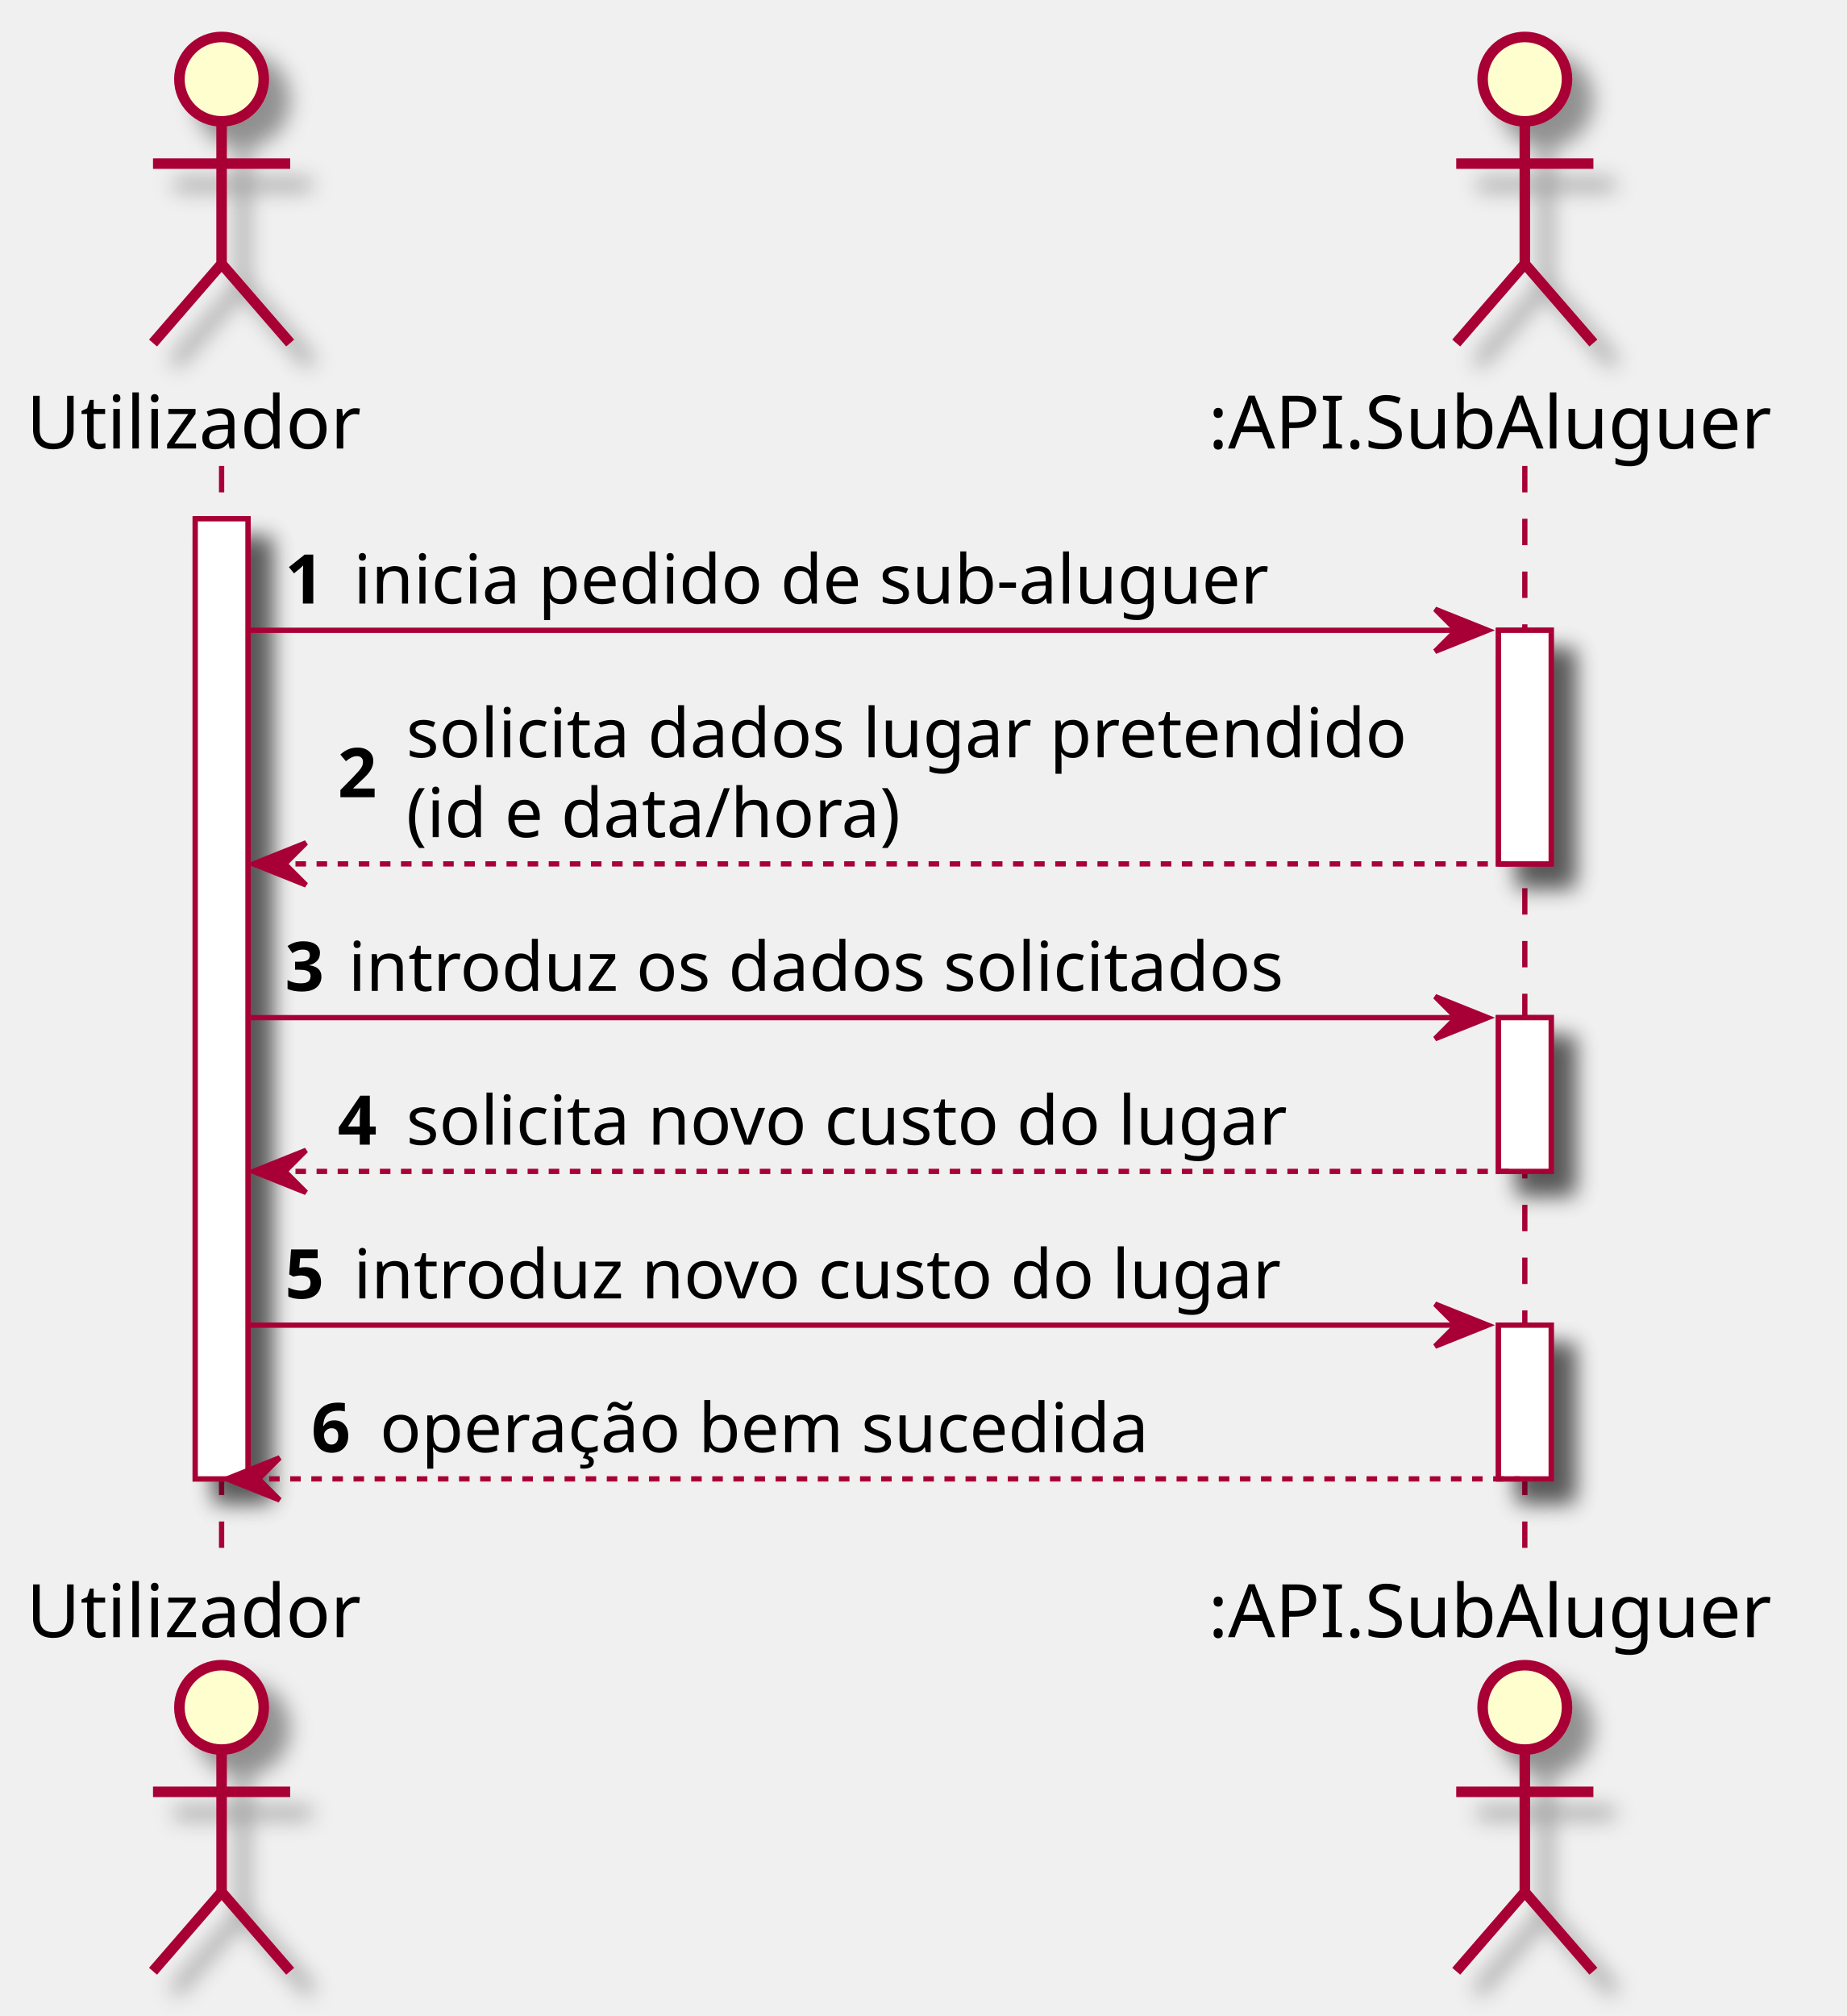
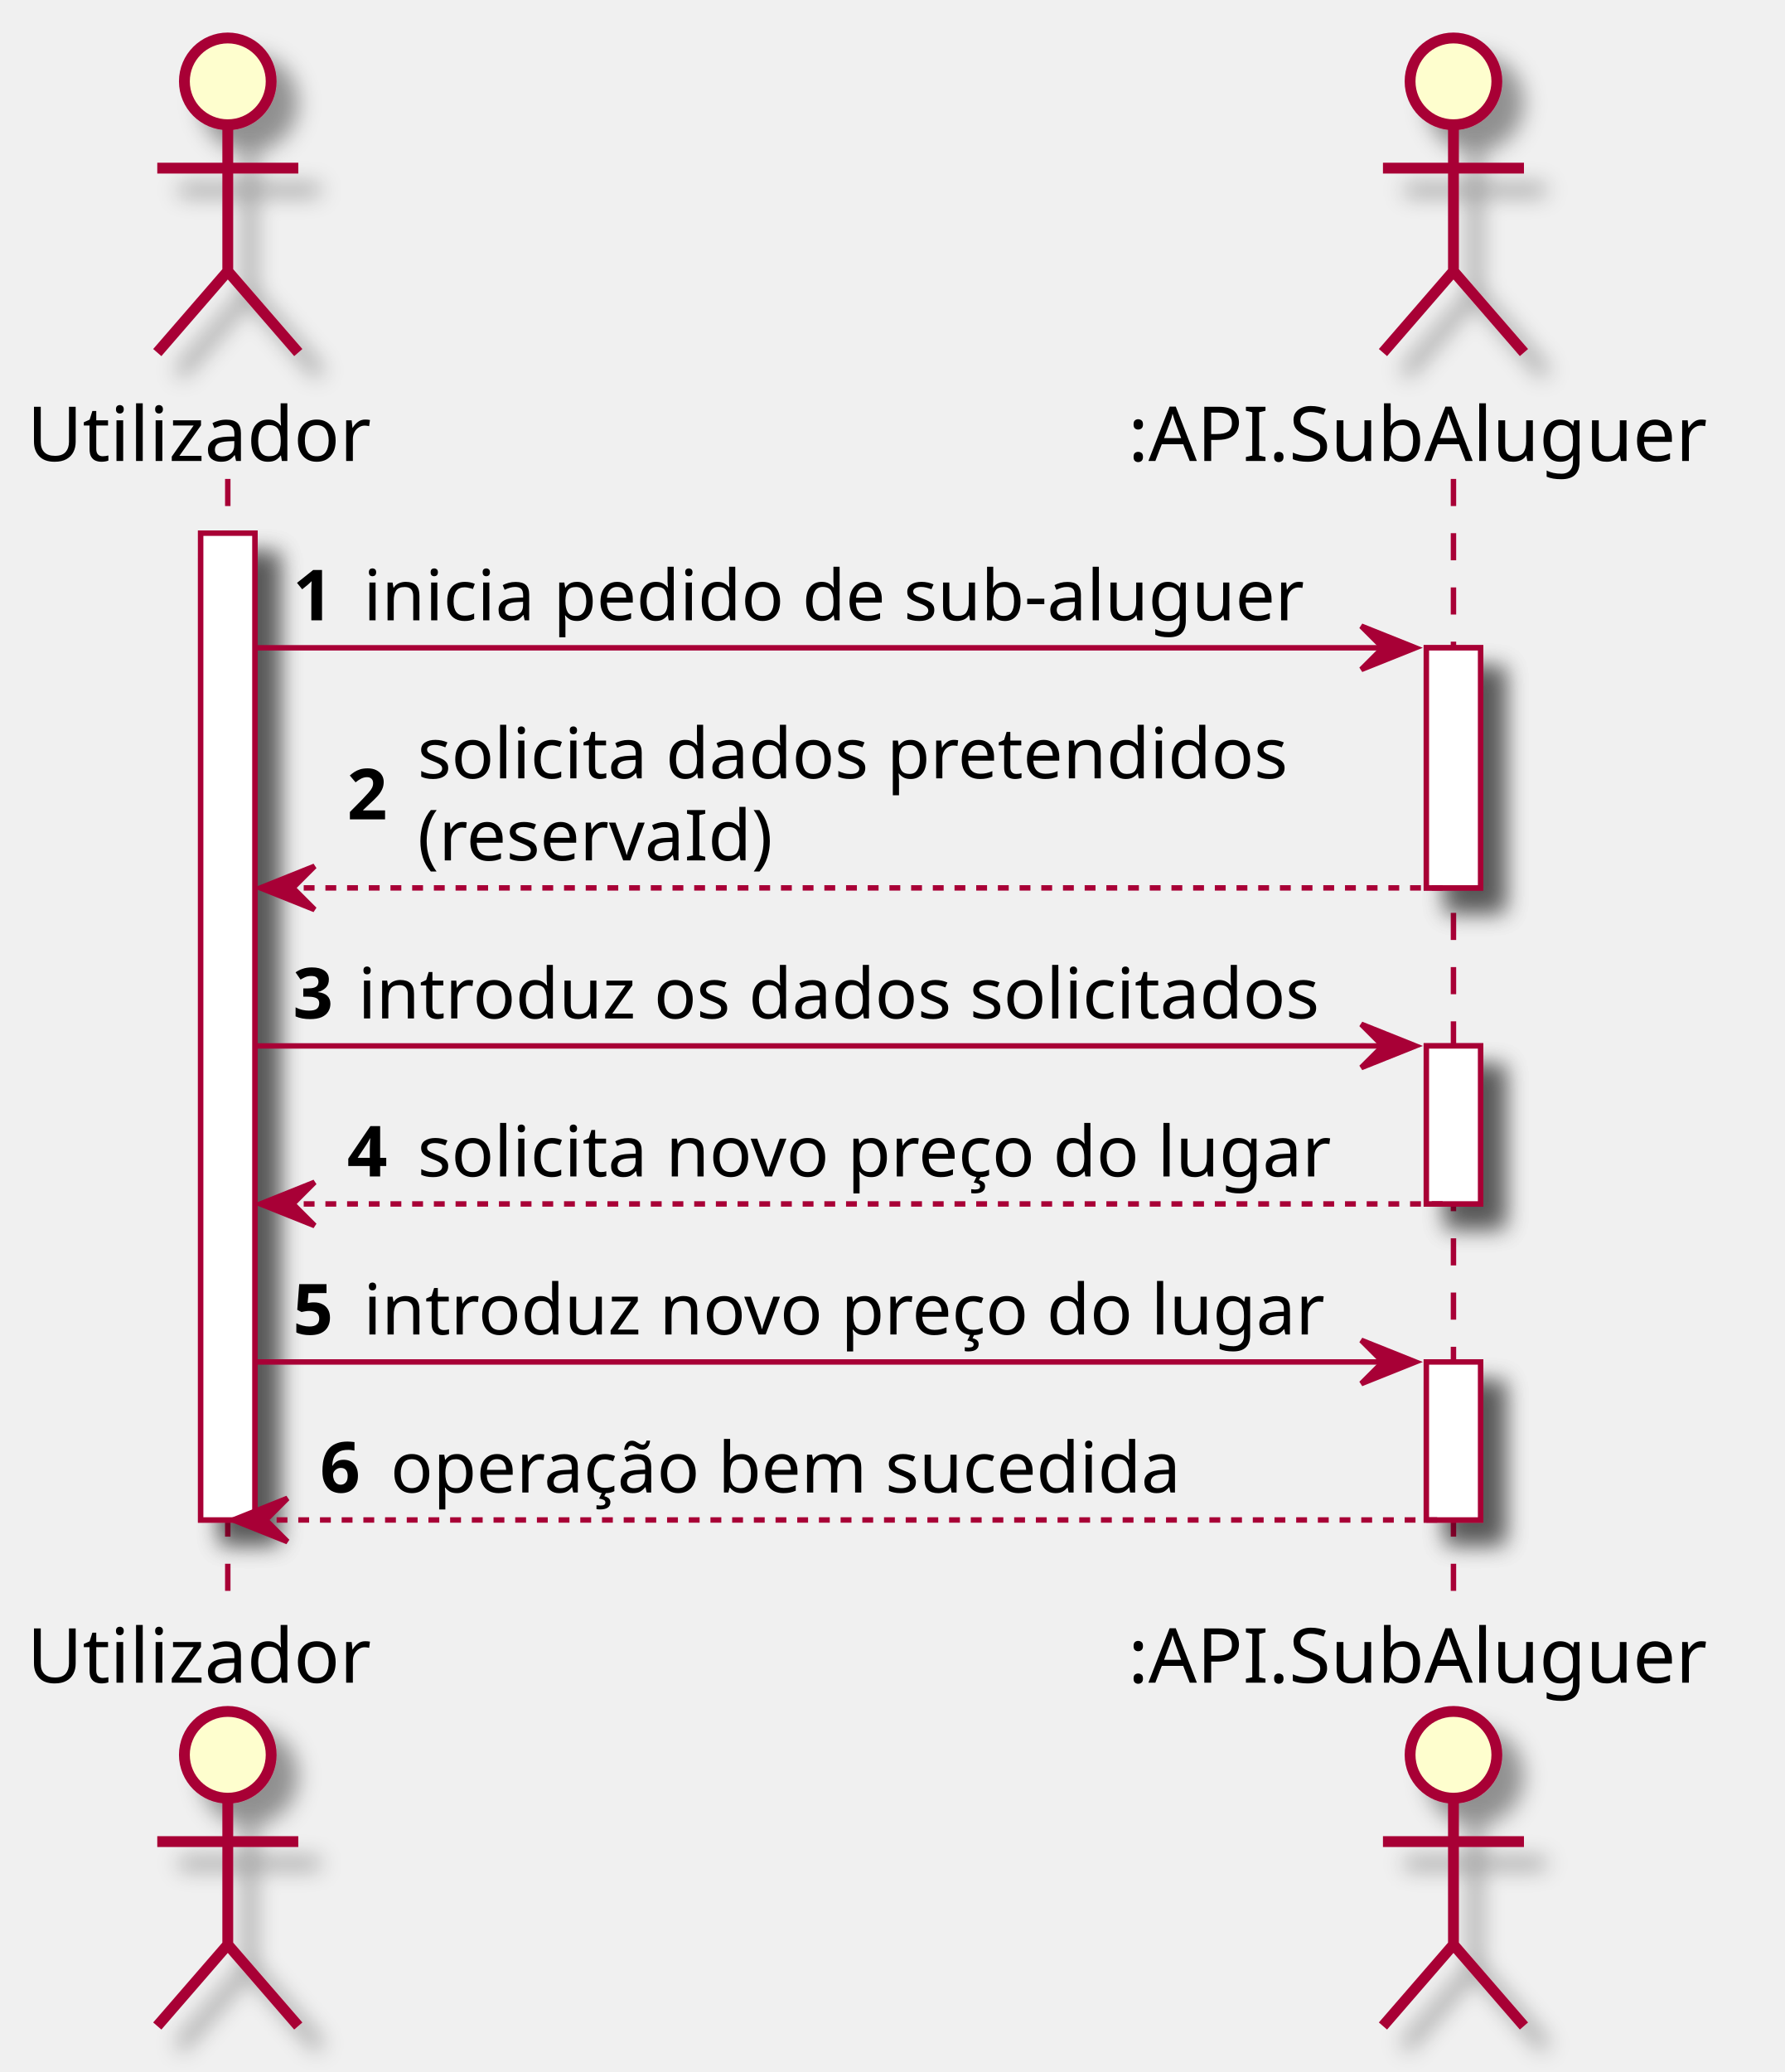
- <svg xmlns="http://www.w3.org/2000/svg" contentScriptType="application/ecmascript" contentStyleType="text/css" height="382px" preserveAspectRatio="none" style="width:350px;height:382px;" version="1.1" viewBox="0 0 350 382" width="350px" zoomAndPan="magnify">
+ <svg xmlns="http://www.w3.org/2000/svg" contentScriptType="application/ecmascript" contentStyleType="text/css" height="382px" preserveAspectRatio="none" style="width:329px;height:382px;" version="1.1" viewBox="0 0 329 382" width="329px" zoomAndPan="magnify">
  <defs>
-     <filter height="300%" id="f1mbf2yqem4nk6" width="300%" x="-1" y="-1">
+     <filter height="300%" id="f1f857qira5w8k" width="300%" x="-1" y="-1">
      <feGaussianBlur result="blurOut" stdDeviation="2.0" />
      <feColorMatrix in="blurOut" result="blurOut2" type="matrix" values="0 0 0 0 0 0 0 0 0 0 0 0 0 0 0 0 0 0 .4 0" />
      <feOffset dx="4.0" dy="4.0" in="blurOut2" result="blurOut3" />
      <feBlend in="SourceGraphic" in2="blurOut3" mode="normal" />
    </filter>
  </defs>
  <g>
-     <rect fill="#FFFFFF" filter="url(#f1mbf2yqem4nk6)" height="181.93" style="stroke:#A80036;stroke-width:1.0;" width="10" x="37" y="98.297" />
-     <rect fill="#FFFFFF" filter="url(#f1mbf2yqem4nk6)" height="44.266" style="stroke:#A80036;stroke-width:1.0;" width="10" x="284" y="119.43" />
-     <rect fill="#FFFFFF" filter="url(#f1mbf2yqem4nk6)" height="29.133" style="stroke:#A80036;stroke-width:1.0;" width="10" x="284" y="192.828" />
-     <rect fill="#FFFFFF" filter="url(#f1mbf2yqem4nk6)" height="29.133" style="stroke:#A80036;stroke-width:1.0;" width="10" x="284" y="251.094" />
+     <rect fill="#FFFFFF" filter="url(#f1f857qira5w8k)" height="181.93" style="stroke:#A80036;stroke-width:1.0;" width="10" x="37" y="98.297" />
+     <rect fill="#FFFFFF" filter="url(#f1f857qira5w8k)" height="44.266" style="stroke:#A80036;stroke-width:1.0;" width="10" x="263" y="119.43" />
+     <rect fill="#FFFFFF" filter="url(#f1f857qira5w8k)" height="29.133" style="stroke:#A80036;stroke-width:1.0;" width="10" x="263" y="192.828" />
+     <rect fill="#FFFFFF" filter="url(#f1f857qira5w8k)" height="29.133" style="stroke:#A80036;stroke-width:1.0;" width="10" x="263" y="251.094" />
    <line style="stroke:#A80036;stroke-width:1.0;stroke-dasharray:5.0,5.0;" x1="42" x2="42" y1="88.297" y2="298.227" />
-     <line style="stroke:#A80036;stroke-width:1.0;stroke-dasharray:5.0,5.0;" x1="289" x2="289" y1="88.297" y2="298.227" />
+     <line style="stroke:#A80036;stroke-width:1.0;stroke-dasharray:5.0,5.0;" x1="268" x2="268" y1="88.297" y2="298.227" />
    <text fill="#000000" font-family="sans-serif" font-size="14" lengthAdjust="spacing" textLength="68" x="5" y="84.995">Utilizador</text>
-     <ellipse cx="42" cy="15" fill="#FEFECE" filter="url(#f1mbf2yqem4nk6)" rx="8" ry="8" style="stroke:#A80036;stroke-width:2.0;" />
-     <path d="M42,23 L42,50 M29,31 L55,31 M42,50 L29,65 M42,50 L55,65 " fill="none" filter="url(#f1mbf2yqem4nk6)" style="stroke:#A80036;stroke-width:2.0;" />
+     <ellipse cx="42" cy="15" fill="#FEFECE" filter="url(#f1f857qira5w8k)" rx="8" ry="8" style="stroke:#A80036;stroke-width:2.0;" />
+     <path d="M42,23 L42,50 M29,31 L55,31 M42,50 L29,65 M42,50 L55,65 " fill="none" filter="url(#f1f857qira5w8k)" style="stroke:#A80036;stroke-width:2.0;" />
    <text fill="#000000" font-family="sans-serif" font-size="14" lengthAdjust="spacing" textLength="68" x="5" y="310.222">Utilizador</text>
-     <ellipse cx="42" cy="323.523" fill="#FEFECE" filter="url(#f1mbf2yqem4nk6)" rx="8" ry="8" style="stroke:#A80036;stroke-width:2.0;" />
-     <path d="M42,331.523 L42,358.523 M29,339.523 L55,339.523 M42,358.523 L29,373.523 M42,358.523 L55,373.523 " fill="none" filter="url(#f1mbf2yqem4nk6)" style="stroke:#A80036;stroke-width:2.0;" />
-     <text fill="#000000" font-family="sans-serif" font-size="14" lengthAdjust="spacing" textLength="114" x="229" y="84.995">:API.SubAluguer</text>
-     <ellipse cx="289" cy="15" fill="#FEFECE" filter="url(#f1mbf2yqem4nk6)" rx="8" ry="8" style="stroke:#A80036;stroke-width:2.0;" />
-     <path d="M289,23 L289,50 M276,31 L302,31 M289,50 L276,65 M289,50 L302,65 " fill="none" filter="url(#f1mbf2yqem4nk6)" style="stroke:#A80036;stroke-width:2.0;" />
-     <text fill="#000000" font-family="sans-serif" font-size="14" lengthAdjust="spacing" textLength="114" x="229" y="310.222">:API.SubAluguer</text>
-     <ellipse cx="289" cy="323.523" fill="#FEFECE" filter="url(#f1mbf2yqem4nk6)" rx="8" ry="8" style="stroke:#A80036;stroke-width:2.0;" />
-     <path d="M289,331.523 L289,358.523 M276,339.523 L302,339.523 M289,358.523 L276,373.523 M289,358.523 L302,373.523 " fill="none" filter="url(#f1mbf2yqem4nk6)" style="stroke:#A80036;stroke-width:2.0;" />
-     <rect fill="#FFFFFF" filter="url(#f1mbf2yqem4nk6)" height="181.93" style="stroke:#A80036;stroke-width:1.0;" width="10" x="37" y="98.297" />
-     <rect fill="#FFFFFF" filter="url(#f1mbf2yqem4nk6)" height="44.266" style="stroke:#A80036;stroke-width:1.0;" width="10" x="284" y="119.43" />
-     <rect fill="#FFFFFF" filter="url(#f1mbf2yqem4nk6)" height="29.133" style="stroke:#A80036;stroke-width:1.0;" width="10" x="284" y="192.828" />
-     <rect fill="#FFFFFF" filter="url(#f1mbf2yqem4nk6)" height="29.133" style="stroke:#A80036;stroke-width:1.0;" width="10" x="284" y="251.094" />
-     <polygon fill="#A80036" points="272,115.43,282,119.43,272,123.43,276,119.43" style="stroke:#A80036;stroke-width:1.0;" />
-     <line style="stroke:#A80036;stroke-width:1.0;" x1="47" x2="278" y1="119.43" y2="119.43" />
+     <ellipse cx="42" cy="323.523" fill="#FEFECE" filter="url(#f1f857qira5w8k)" rx="8" ry="8" style="stroke:#A80036;stroke-width:2.0;" />
+     <path d="M42,331.523 L42,358.523 M29,339.523 L55,339.523 M42,358.523 L29,373.523 M42,358.523 L55,373.523 " fill="none" filter="url(#f1f857qira5w8k)" style="stroke:#A80036;stroke-width:2.0;" />
+     <text fill="#000000" font-family="sans-serif" font-size="14" lengthAdjust="spacing" textLength="114" x="208" y="84.995">:API.SubAluguer</text>
+     <ellipse cx="268" cy="15" fill="#FEFECE" filter="url(#f1f857qira5w8k)" rx="8" ry="8" style="stroke:#A80036;stroke-width:2.0;" />
+     <path d="M268,23 L268,50 M255,31 L281,31 M268,50 L255,65 M268,50 L281,65 " fill="none" filter="url(#f1f857qira5w8k)" style="stroke:#A80036;stroke-width:2.0;" />
+     <text fill="#000000" font-family="sans-serif" font-size="14" lengthAdjust="spacing" textLength="114" x="208" y="310.222">:API.SubAluguer</text>
+     <ellipse cx="268" cy="323.523" fill="#FEFECE" filter="url(#f1f857qira5w8k)" rx="8" ry="8" style="stroke:#A80036;stroke-width:2.0;" />
+     <path d="M268,331.523 L268,358.523 M255,339.523 L281,339.523 M268,358.523 L255,373.523 M268,358.523 L281,373.523 " fill="none" filter="url(#f1f857qira5w8k)" style="stroke:#A80036;stroke-width:2.0;" />
+     <rect fill="#FFFFFF" filter="url(#f1f857qira5w8k)" height="181.93" style="stroke:#A80036;stroke-width:1.0;" width="10" x="37" y="98.297" />
+     <rect fill="#FFFFFF" filter="url(#f1f857qira5w8k)" height="44.266" style="stroke:#A80036;stroke-width:1.0;" width="10" x="263" y="119.43" />
+     <rect fill="#FFFFFF" filter="url(#f1f857qira5w8k)" height="29.133" style="stroke:#A80036;stroke-width:1.0;" width="10" x="263" y="192.828" />
+     <rect fill="#FFFFFF" filter="url(#f1f857qira5w8k)" height="29.133" style="stroke:#A80036;stroke-width:1.0;" width="10" x="263" y="251.094" />
+     <polygon fill="#A80036" points="251,115.43,261,119.43,251,123.43,255,119.43" style="stroke:#A80036;stroke-width:1.0;" />
+     <line style="stroke:#A80036;stroke-width:1.0;" x1="47" x2="257" y1="119.43" y2="119.43" />
    <text fill="#000000" font-family="sans-serif" font-size="13" font-weight="bold" lengthAdjust="spacing" textLength="9" x="54" y="114.364">1</text>
    <text fill="#000000" font-family="sans-serif" font-size="13" lengthAdjust="spacing" textLength="179" x="67" y="114.364">inicia pedido de sub-aluguer</text>
    <polygon fill="#A80036" points="58,159.695,48,163.695,58,167.695,54,163.695" style="stroke:#A80036;stroke-width:1.0;" />
-     <line style="stroke:#A80036;stroke-width:1.0;stroke-dasharray:2.0,2.0;" x1="52" x2="288" y1="163.695" y2="163.695" />
+     <line style="stroke:#A80036;stroke-width:1.0;stroke-dasharray:2.0,2.0;" x1="52" x2="267" y1="163.695" y2="163.695" />
    <text fill="#000000" font-family="sans-serif" font-size="13" font-weight="bold" lengthAdjust="spacing" textLength="9" x="64" y="151.063">2</text>
-     <text fill="#000000" font-family="sans-serif" font-size="13" lengthAdjust="spacing" textLength="196" x="77" y="143.497">solicita dados lugar pretendido</text>
-     <text fill="#000000" font-family="sans-serif" font-size="13" lengthAdjust="spacing" textLength="99" x="77" y="158.629">(id e data/hora)</text>
-     <polygon fill="#A80036" points="272,188.828,282,192.828,272,196.828,276,192.828" style="stroke:#A80036;stroke-width:1.0;" />
-     <line style="stroke:#A80036;stroke-width:1.0;" x1="47" x2="278" y1="192.828" y2="192.828" />
+     <text fill="#000000" font-family="sans-serif" font-size="13" lengthAdjust="spacing" textLength="167" x="77" y="143.497">solicita dados pretendidos</text>
+     <text fill="#000000" font-family="sans-serif" font-size="13" lengthAdjust="spacing" textLength="70" x="77" y="158.629">(reservaId)</text>
+     <polygon fill="#A80036" points="251,188.828,261,192.828,251,196.828,255,192.828" style="stroke:#A80036;stroke-width:1.0;" />
+     <line style="stroke:#A80036;stroke-width:1.0;" x1="47" x2="257" y1="192.828" y2="192.828" />
    <text fill="#000000" font-family="sans-serif" font-size="13" font-weight="bold" lengthAdjust="spacing" textLength="8" x="54" y="187.762">3</text>
    <text fill="#000000" font-family="sans-serif" font-size="13" lengthAdjust="spacing" textLength="185" x="66" y="187.762">introduz os dados solicitados</text>
    <polygon fill="#A80036" points="58,217.961,48,221.961,58,225.961,54,221.961" style="stroke:#A80036;stroke-width:1.0;" />
-     <line style="stroke:#A80036;stroke-width:1.0;stroke-dasharray:2.0,2.0;" x1="52" x2="288" y1="221.961" y2="221.961" />
+     <line style="stroke:#A80036;stroke-width:1.0;stroke-dasharray:2.0,2.0;" x1="52" x2="267" y1="221.961" y2="221.961" />
    <text fill="#000000" font-family="sans-serif" font-size="13" font-weight="bold" lengthAdjust="spacing" textLength="9" x="64" y="216.895">4</text>
-     <text fill="#000000" font-family="sans-serif" font-size="13" lengthAdjust="spacing" textLength="175" x="77" y="216.895">solicita novo custo do lugar</text>
-     <polygon fill="#A80036" points="272,247.094,282,251.094,272,255.094,276,251.094" style="stroke:#A80036;stroke-width:1.0;" />
-     <line style="stroke:#A80036;stroke-width:1.0;" x1="47" x2="278" y1="251.094" y2="251.094" />
+     <text fill="#000000" font-family="sans-serif" font-size="13" lengthAdjust="spacing" textLength="176" x="77" y="216.895">solicita novo preço do lugar</text>
+     <polygon fill="#A80036" points="251,247.094,261,251.094,251,255.094,255,251.094" style="stroke:#A80036;stroke-width:1.0;" />
+     <line style="stroke:#A80036;stroke-width:1.0;" x1="47" x2="257" y1="251.094" y2="251.094" />
    <text fill="#000000" font-family="sans-serif" font-size="13" font-weight="bold" lengthAdjust="spacing" textLength="9" x="54" y="246.028">5</text>
-     <text fill="#000000" font-family="sans-serif" font-size="13" lengthAdjust="spacing" textLength="183" x="67" y="246.028">introduz novo custo do lugar</text>
+     <text fill="#000000" font-family="sans-serif" font-size="13" lengthAdjust="spacing" textLength="184" x="67" y="246.028">introduz novo preço do lugar</text>
    <polygon fill="#A80036" points="53,276.227,43,280.227,53,284.227,49,280.227" style="stroke:#A80036;stroke-width:1.0;" />
-     <line style="stroke:#A80036;stroke-width:1.0;stroke-dasharray:2.0,2.0;" x1="47" x2="288" y1="280.227" y2="280.227" />
+     <line style="stroke:#A80036;stroke-width:1.0;stroke-dasharray:2.0,2.0;" x1="47" x2="267" y1="280.227" y2="280.227" />
    <text fill="#000000" font-family="sans-serif" font-size="13" font-weight="bold" lengthAdjust="spacing" textLength="9" x="59" y="275.161">6</text>
    <text fill="#000000" font-family="sans-serif" font-size="13" lengthAdjust="spacing" textLength="154" x="72" y="275.161">operação bem sucedida</text>
  </g>
</svg>
